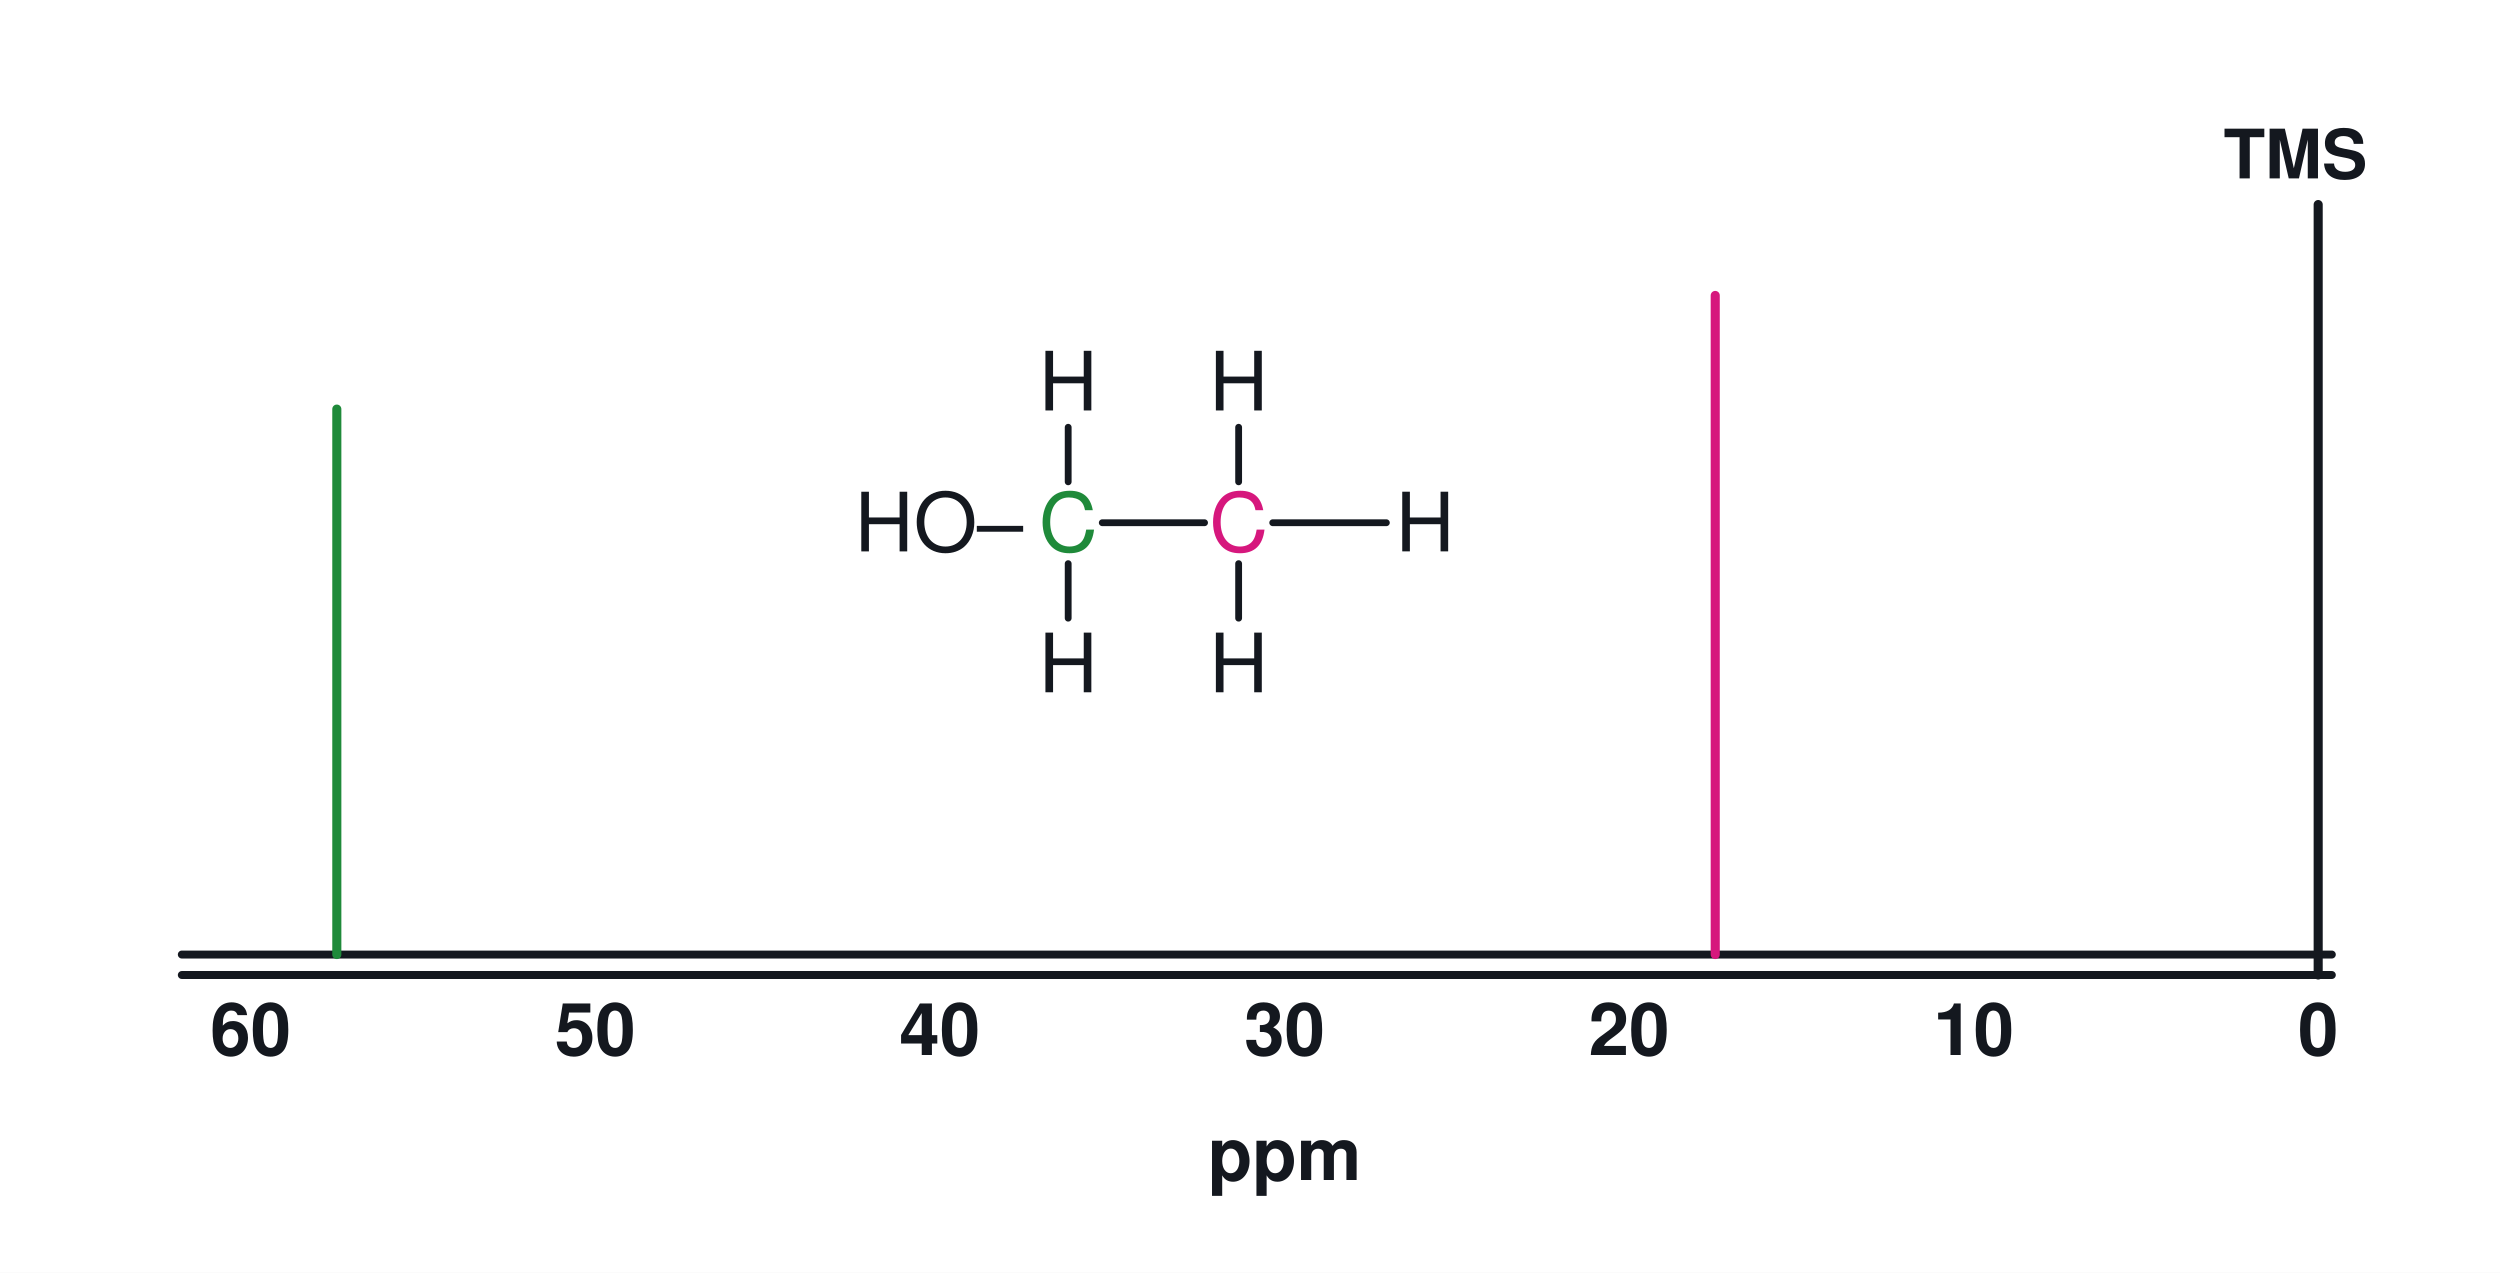
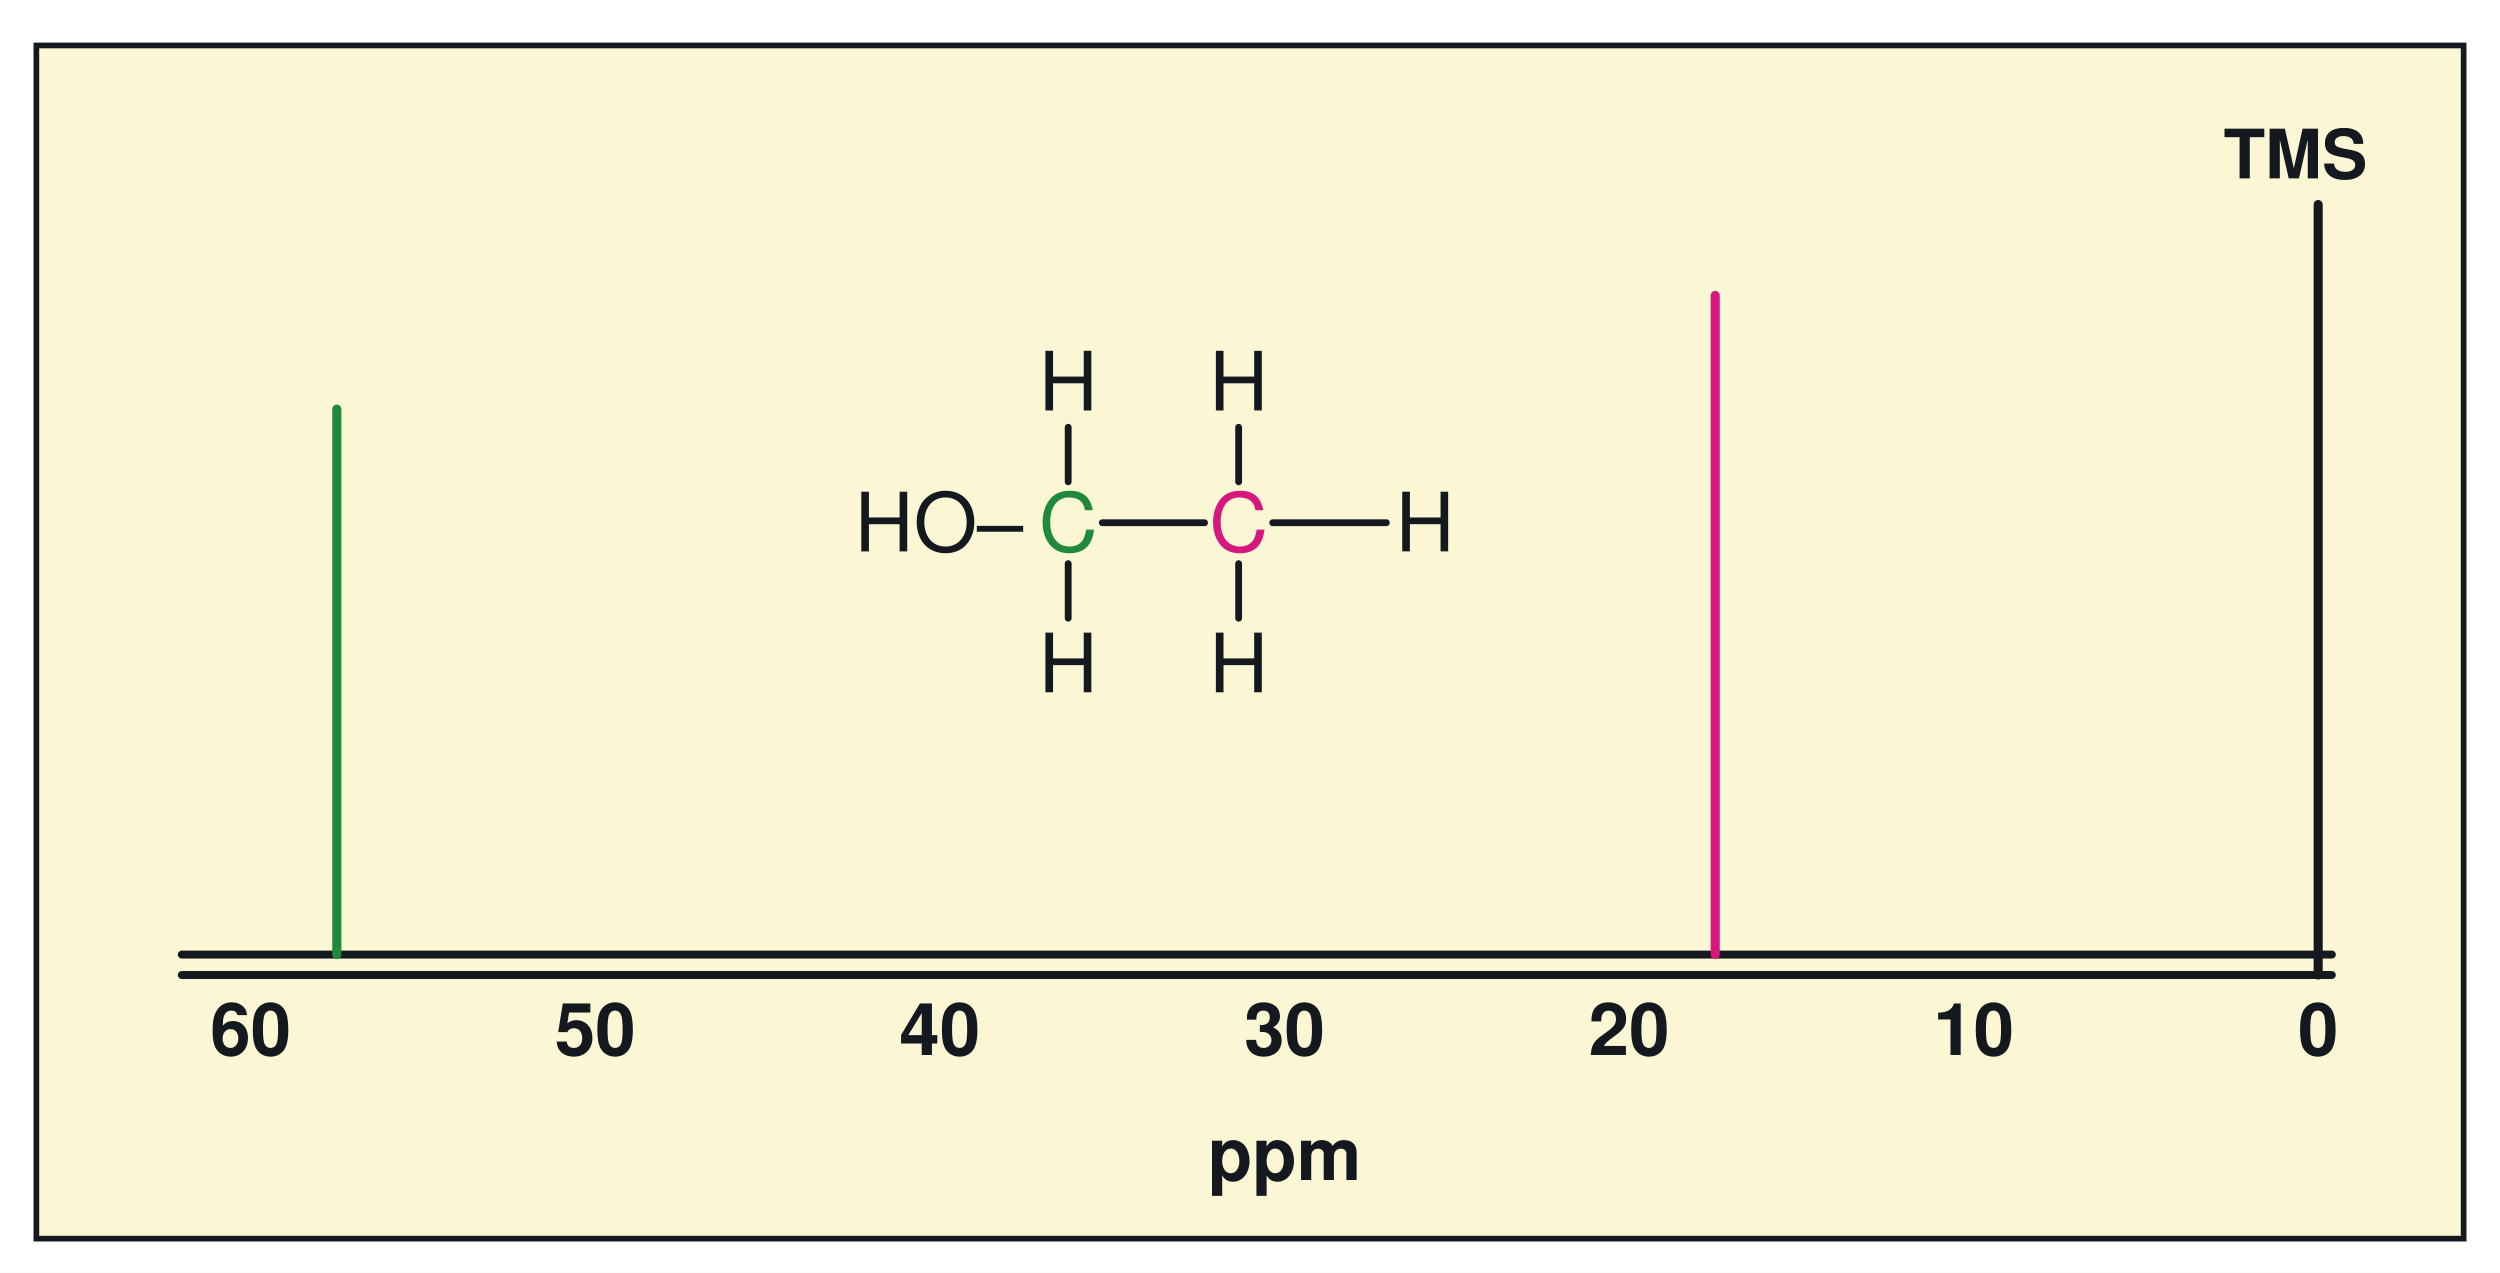
<svg xmlns="http://www.w3.org/2000/svg" viewBox="0 0 1100 560" font-family="Segoe UI, Helvetica, Arial, sans-serif">
  <rect width="1100" height="560" fill="#ffffff" />
+   <rect x="16" y="20" width="1068" height="525" fill="#fbf7d4" stroke="#14181f" stroke-width="2.5" />
  <line x1="80.0" y1="420.0" x2="1026.0" y2="420.0" stroke="#14181f" stroke-width="3.5" stroke-linecap="round" />
  <line x1="80.0" y1="429.0" x2="1026.0" y2="429.0" stroke="#14181f" stroke-width="3.5" stroke-linecap="round" />
  <line x1="148.2" y1="420.0" x2="148.2" y2="180.0" stroke="#1f8a3a" stroke-width="4" stroke-linecap="round" />
  <line x1="754.7" y1="420.0" x2="754.7" y2="130.0" stroke="#d6177d" stroke-width="4" stroke-linecap="round" />
  <line x1="1020.0" y1="429.0" x2="1020.0" y2="90.0" stroke="#14181f" stroke-width="4" stroke-linecap="round" />
  <text x="1010.0" y="78.5" font-size="30" fill="#14181f" text-anchor="middle" font-weight="700">
    <tspan dy="0.0">TMS</tspan>
  </text>
  <line x1="110.3" y1="429.0" x2="110.3" y2="429.0" stroke="#14181f" stroke-width="3" stroke-linecap="butt" />
  <text x="110.3" y="464.2" font-size="32" fill="#14181f" text-anchor="middle" font-weight="600">
    <tspan dy="0.0">60</tspan>
  </text>
  <line x1="261.9" y1="429.0" x2="261.9" y2="429.0" stroke="#14181f" stroke-width="3" stroke-linecap="butt" />
  <text x="261.9" y="464.2" font-size="32" fill="#14181f" text-anchor="middle" font-weight="600">
    <tspan dy="0.0">50</tspan>
  </text>
  <line x1="413.5" y1="429.0" x2="413.5" y2="429.0" stroke="#14181f" stroke-width="3" stroke-linecap="butt" />
  <text x="413.5" y="464.2" font-size="32" fill="#14181f" text-anchor="middle" font-weight="600">
    <tspan dy="0.0">40</tspan>
  </text>
  <line x1="565.2" y1="429.0" x2="565.2" y2="429.0" stroke="#14181f" stroke-width="3" stroke-linecap="butt" />
  <text x="565.2" y="464.2" font-size="32" fill="#14181f" text-anchor="middle" font-weight="600">
    <tspan dy="0.0">30</tspan>
  </text>
  <line x1="716.8" y1="429.0" x2="716.8" y2="429.0" stroke="#14181f" stroke-width="3" stroke-linecap="butt" />
  <text x="716.8" y="464.2" font-size="32" fill="#14181f" text-anchor="middle" font-weight="600">
    <tspan dy="0.0">20</tspan>
  </text>
  <line x1="868.4" y1="429.0" x2="868.4" y2="429.0" stroke="#14181f" stroke-width="3" stroke-linecap="butt" />
  <text x="868.4" y="464.2" font-size="32" fill="#14181f" text-anchor="middle" font-weight="600">
    <tspan dy="0.0">10</tspan>
  </text>
  <line x1="1020.0" y1="429.0" x2="1020.0" y2="429.0" stroke="#14181f" stroke-width="3" stroke-linecap="butt" />
  <text x="1020.0" y="464.2" font-size="32" fill="#14181f" text-anchor="middle" font-weight="600">
    <tspan dy="0.0">0</tspan>
  </text>
  <text x="565.2" y="519.2" font-size="32" fill="#14181f" text-anchor="middle" font-weight="700">
    <tspan dy="0.0">ppm</tspan>
  </text>
  <text x="450.0" y="242.6" font-size="36" fill="#14181f" text-anchor="end" font-weight="500">
    <tspan dy="0.0">HO–</tspan>
  </text>
  <text x="470.0" y="242.6" font-size="36" fill="#1f8a3a" text-anchor="middle" font-weight="500">
    <tspan dy="0.0">C</tspan>
  </text>
  <text x="545.0" y="242.6" font-size="36" fill="#d6177d" text-anchor="middle" font-weight="500">
    <tspan dy="0.0">C</tspan>
  </text>
  <text x="627.0" y="242.6" font-size="36" fill="#14181f" text-anchor="middle" font-weight="500">
    <tspan dy="0.0">H</tspan>
  </text>
  <line x1="485.0" y1="230.0" x2="530.0" y2="230.0" stroke="#14181f" stroke-width="3" stroke-linecap="round" />
  <line x1="560.0" y1="230.0" x2="610.0" y2="230.0" stroke="#14181f" stroke-width="3" stroke-linecap="round" />
  <text x="470.0" y="180.6" font-size="36" fill="#14181f" text-anchor="middle" font-weight="500">
    <tspan dy="0.0">H</tspan>
  </text>
  <text x="470.0" y="304.6" font-size="36" fill="#14181f" text-anchor="middle" font-weight="500">
    <tspan dy="0.0">H</tspan>
  </text>
  <line x1="470.0" y1="212.0" x2="470.0" y2="188.0" stroke="#14181f" stroke-width="3" stroke-linecap="round" />
  <line x1="470.0" y1="248.0" x2="470.0" y2="272.0" stroke="#14181f" stroke-width="3" stroke-linecap="round" />
  <text x="545.0" y="180.6" font-size="36" fill="#14181f" text-anchor="middle" font-weight="500">
    <tspan dy="0.0">H</tspan>
  </text>
  <text x="545.0" y="304.6" font-size="36" fill="#14181f" text-anchor="middle" font-weight="500">
    <tspan dy="0.0">H</tspan>
  </text>
  <line x1="545.0" y1="212.0" x2="545.0" y2="188.0" stroke="#14181f" stroke-width="3" stroke-linecap="round" />
  <line x1="545.0" y1="248.0" x2="545.0" y2="272.0" stroke="#14181f" stroke-width="3" stroke-linecap="round" />
</svg>
